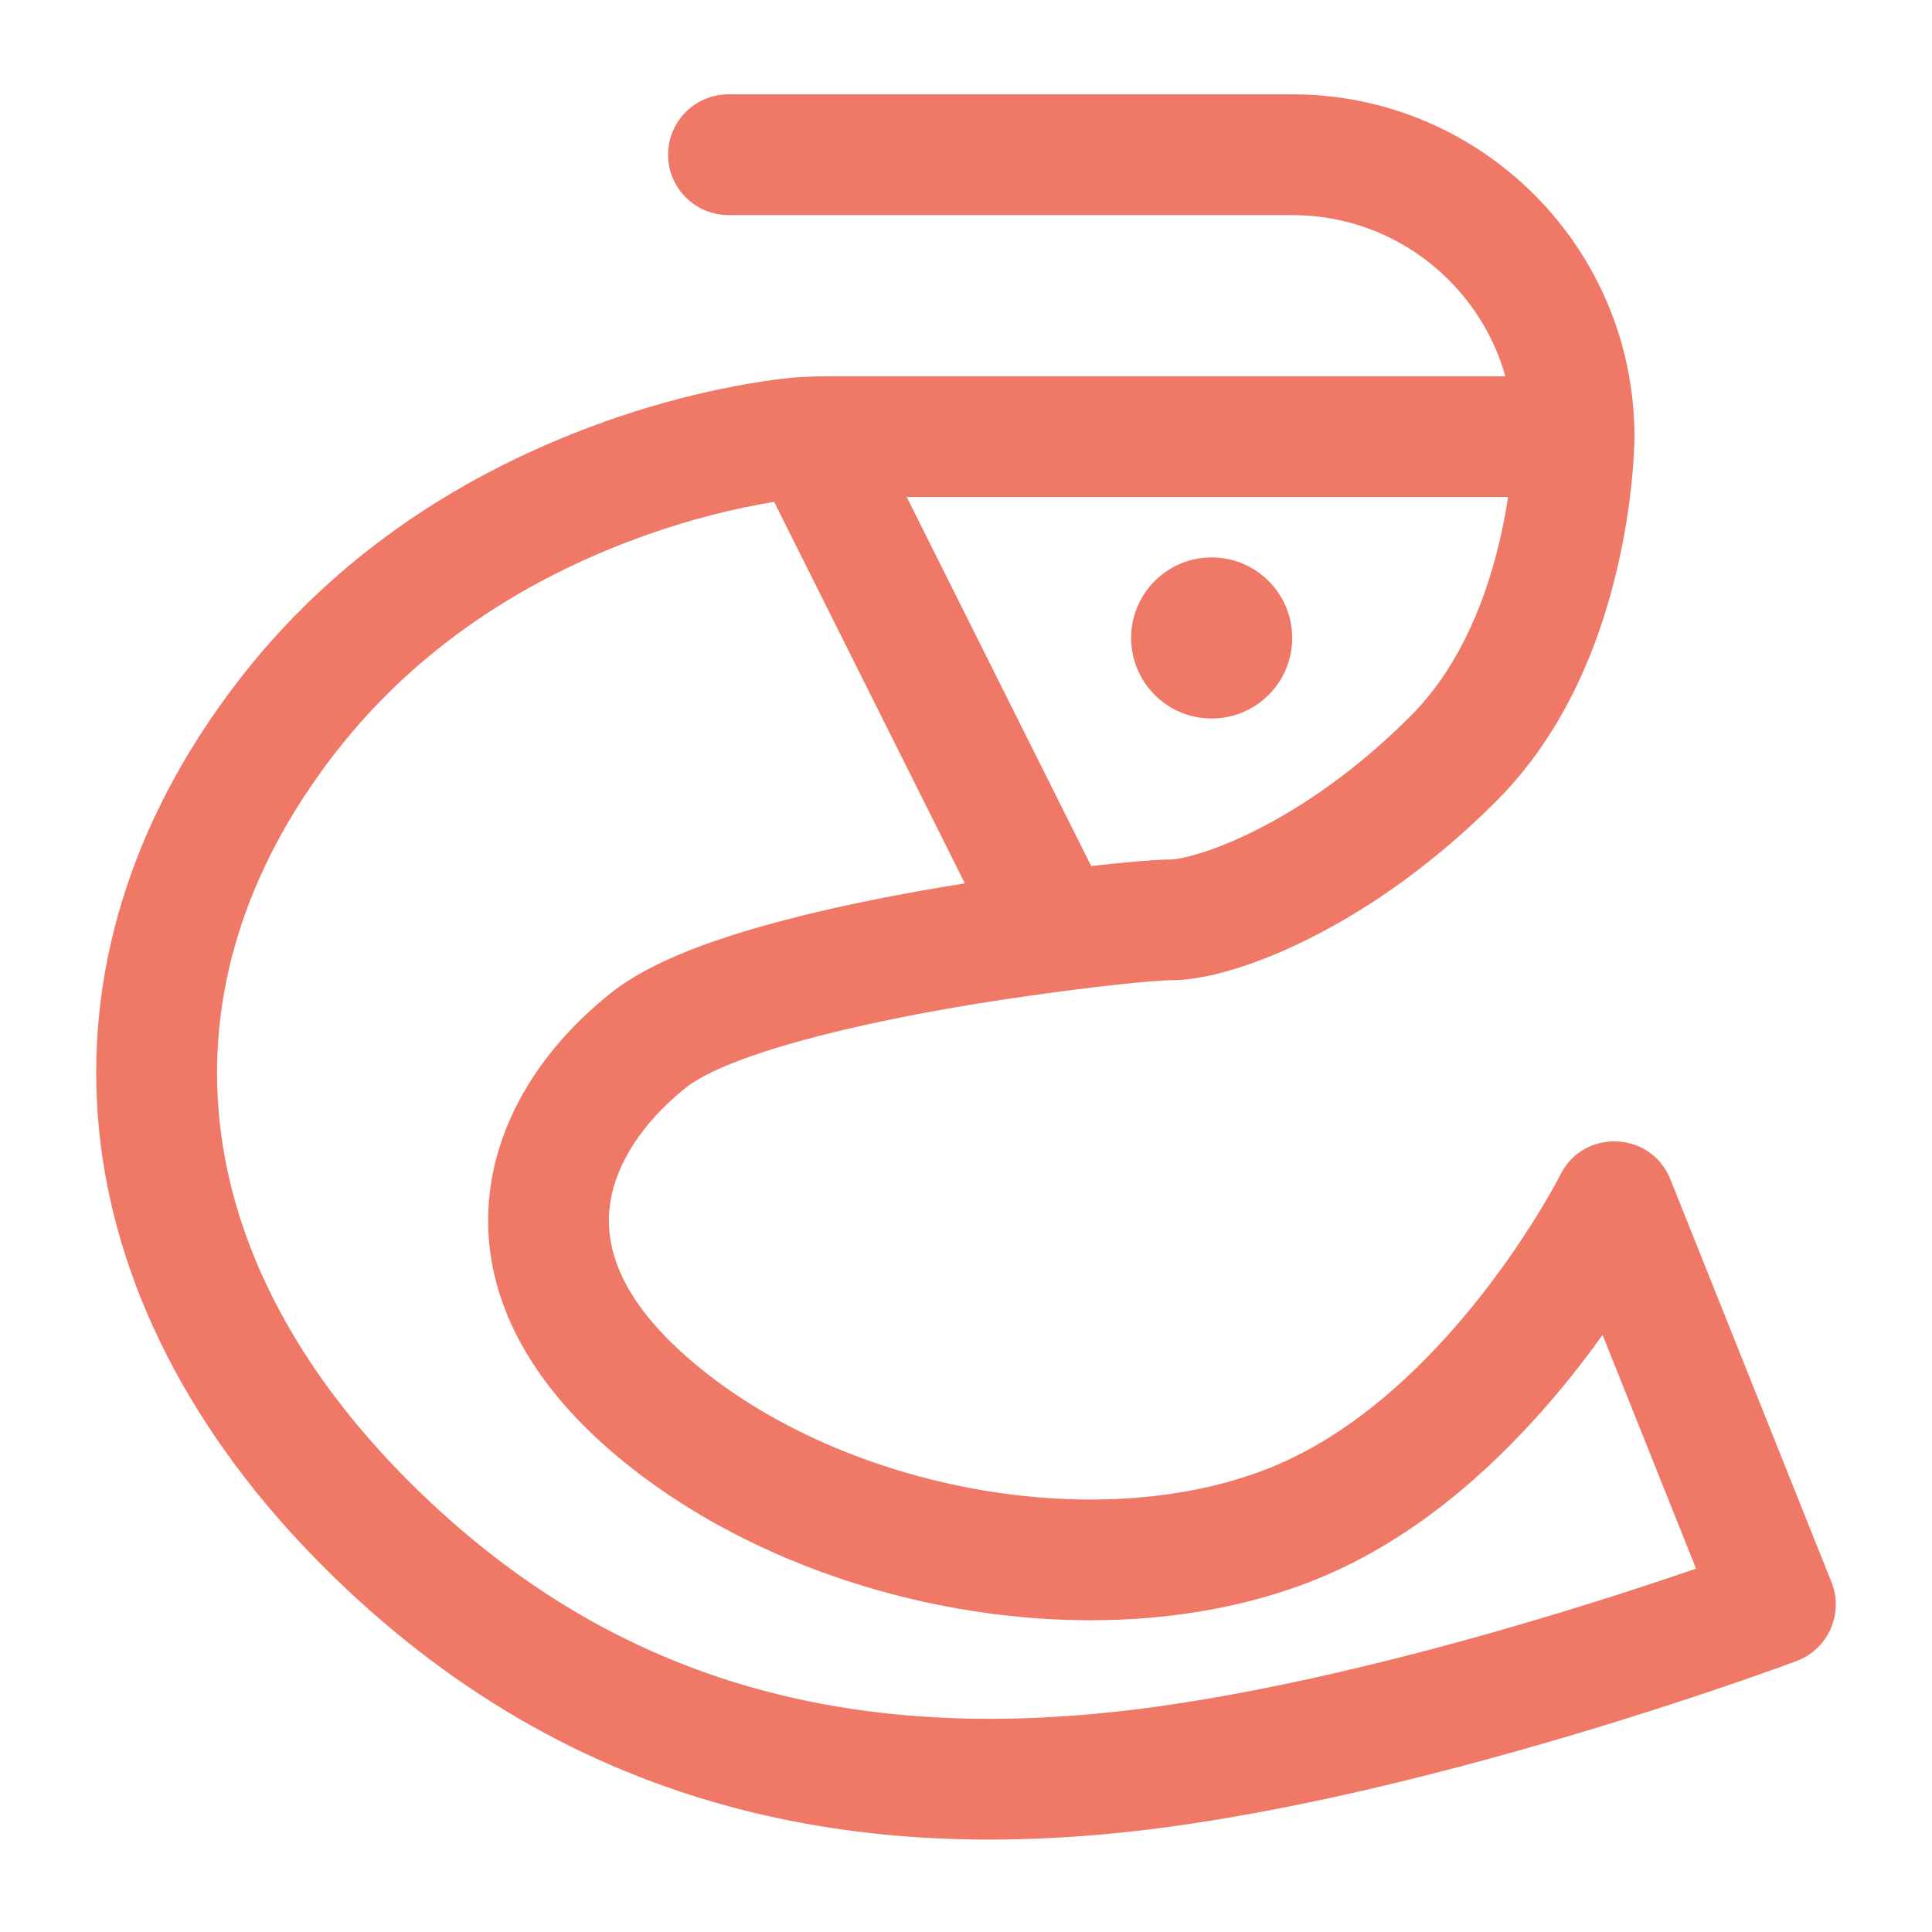
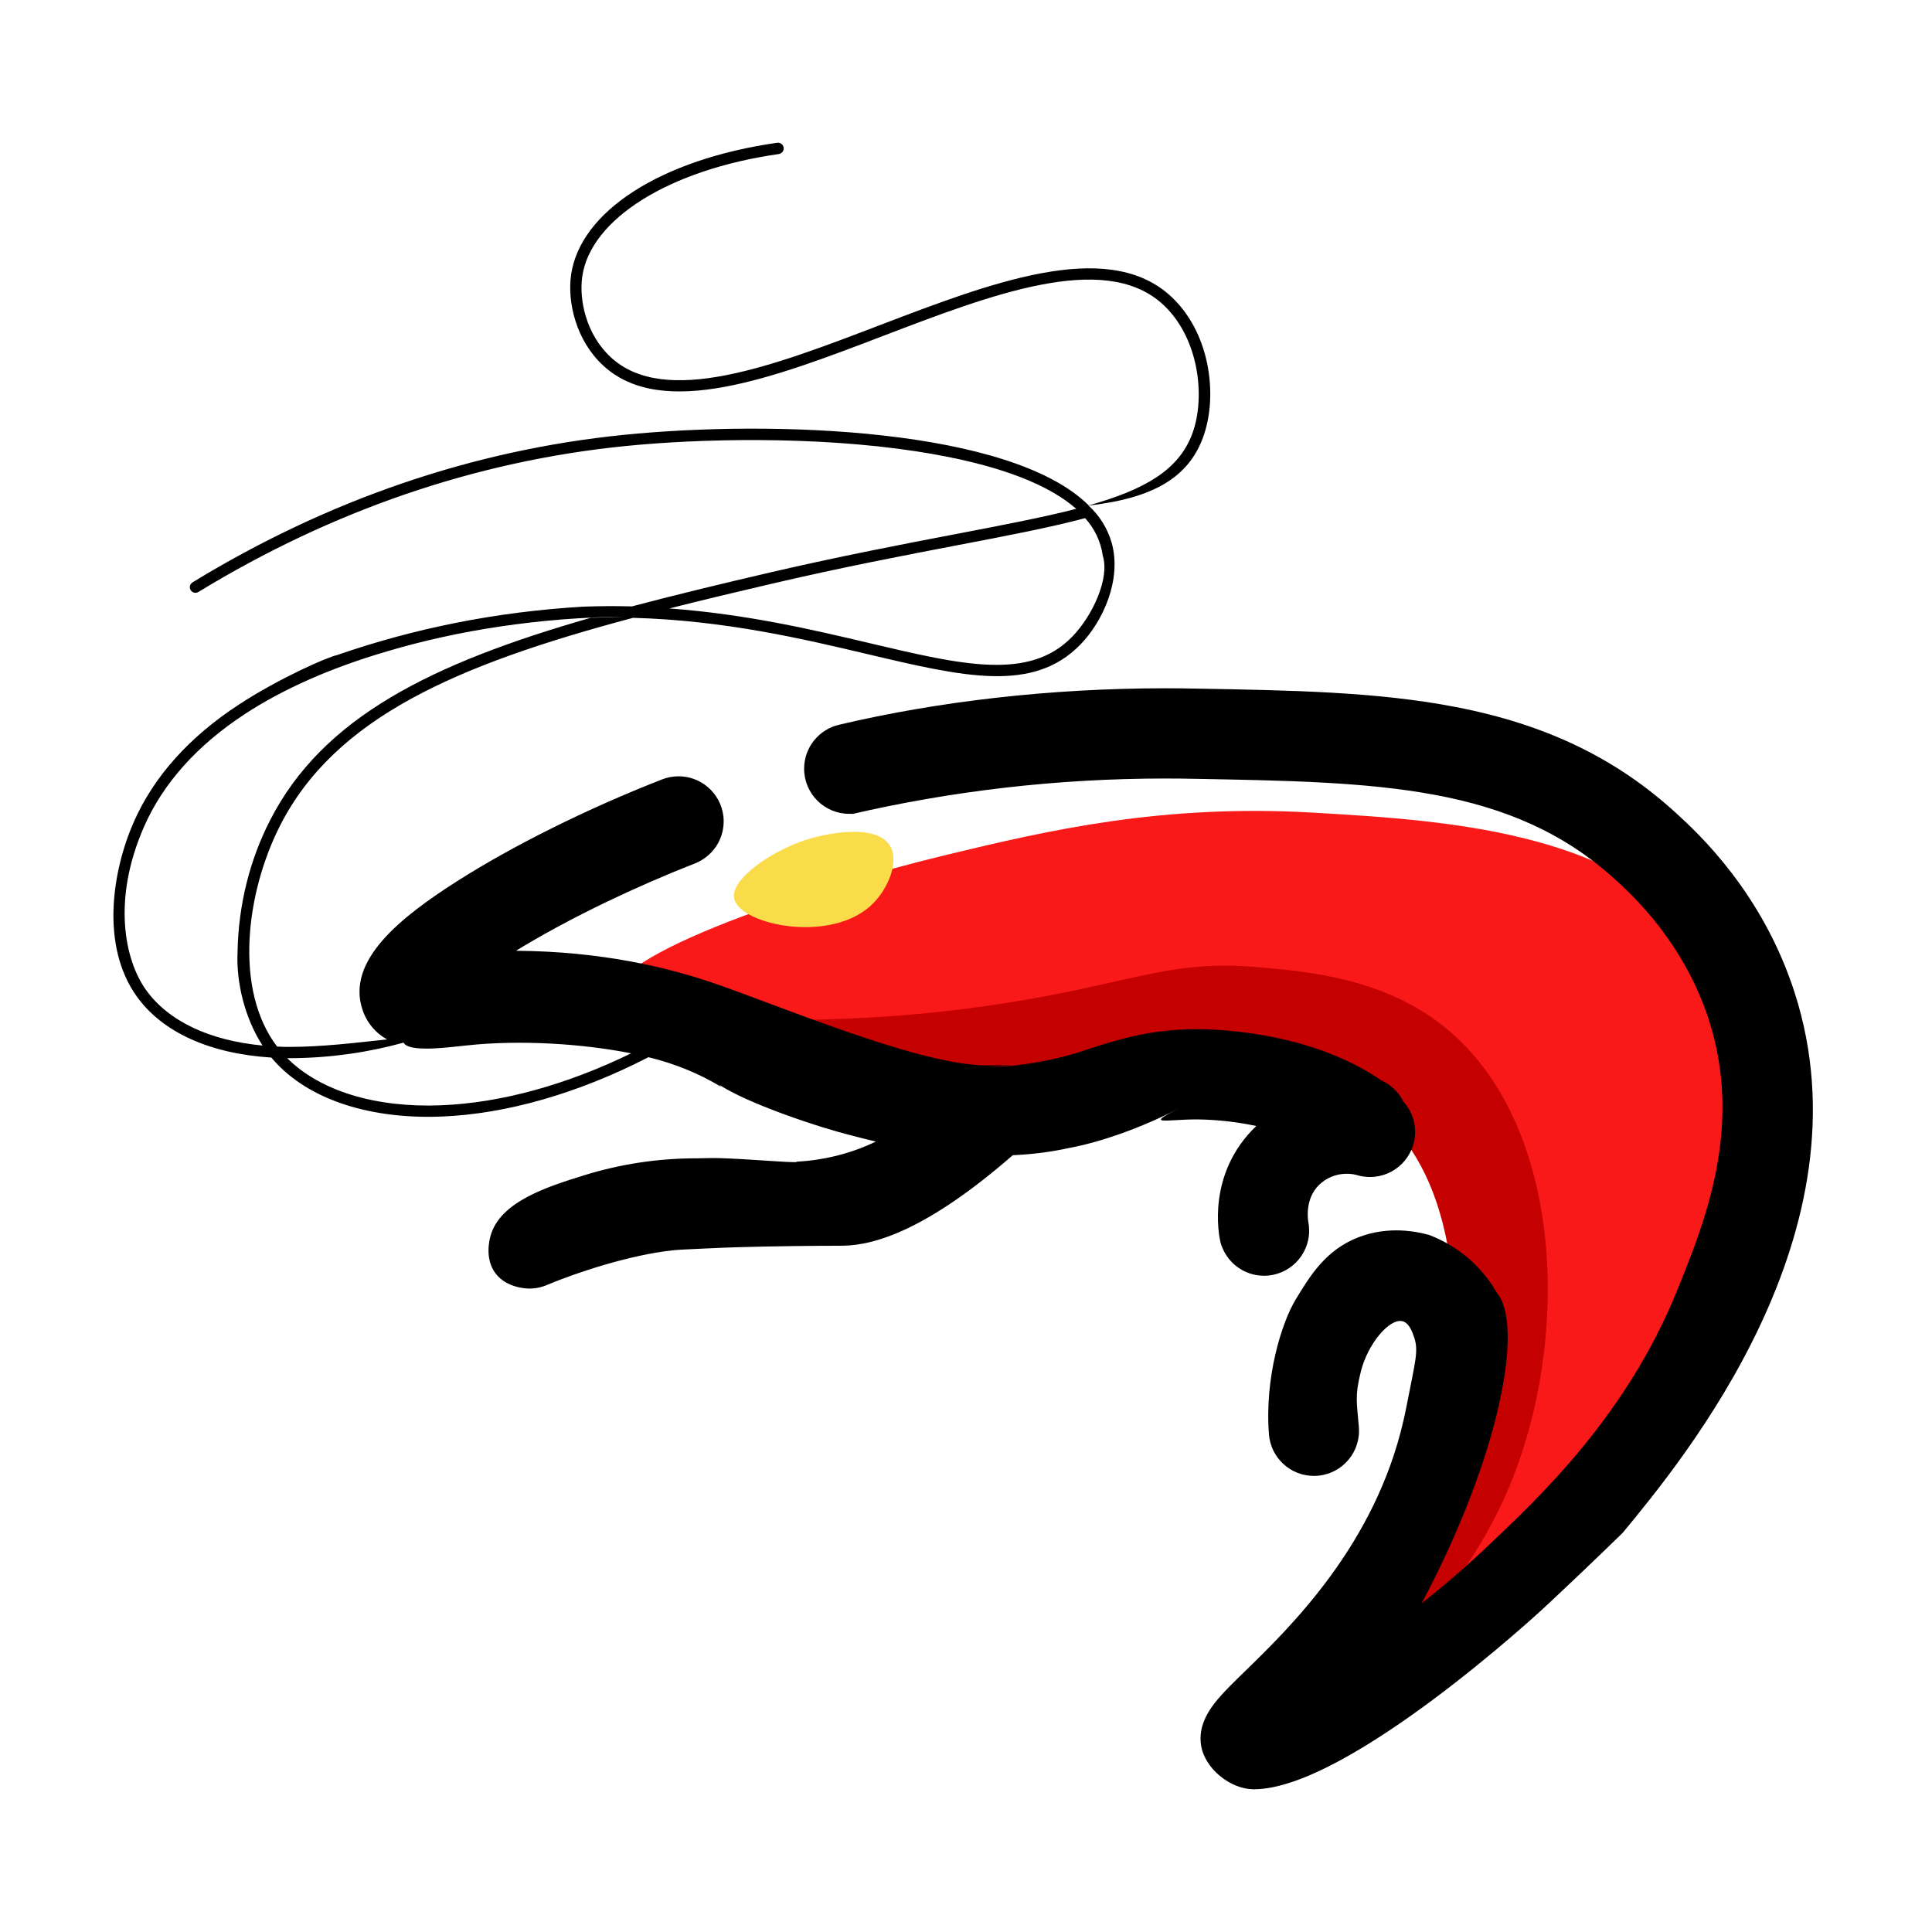
- <svg xmlns="http://www.w3.org/2000/svg" style="width: 1em;height: 1em;vertical-align: middle;fill: #F07867;overflow: hidden;" viewBox="0 0 1024 1024" version="1.1">
-   <path d="M684.894 50c100.183 0 181.395 81.222 181.395 181.413 0 0.362-0.006 0.723-0.018 1.082l-0.008 0.582-0.016 0.758-0.047 1.685-0.07 1.907-0.07 1.573-0.096 1.864-0.11 1.917-0.062 0.978-0.136 1.994-0.153 2.045c-0.027 0.345-0.054 0.692-0.083 1.041l-0.179 2.118a358.748 358.748 0 0 1-8.322 51.319c-11.377 47.819-31.748 90.229-64.036 122.52-31.59 31.594-65.55 55.962-99.015 72.698l-1.735 0.86-1.73 0.845-0.864 0.417-1.724 0.822-0.86 0.404-1.717 0.799-1.711 0.782-1.706 0.766-1.7 0.75c-0.283 0.124-0.565 0.247-0.848 0.369l-1.69 0.726c-0.562 0.24-1.123 0.476-1.683 0.71l-1.675 0.692c-0.279 0.114-0.557 0.228-0.835 0.34l-1.664 0.669c-0.553 0.22-1.105 0.437-1.656 0.651l-1.646 0.635c-0.274 0.104-0.547 0.208-0.82 0.31l-1.634 0.61-1.623 0.592-1.613 0.575-0.803 0.281-1.598 0.549c-1.061 0.36-2.116 0.709-3.162 1.045l-1.564 0.497c-0.778 0.243-1.553 0.48-2.322 0.71l-1.533 0.452c-0.509 0.148-1.015 0.292-1.52 0.434l-1.506 0.415-0.748 0.201-1.485 0.388-1.471 0.37-1.456 0.351c-8.451 1.995-16.13 3.039-22.698 3.039l-0.421 0.002-0.923 0.016c-0.488 0.013-1.016 0.03-1.58 0.055l-1.182 0.057-1.279 0.072-1.375 0.087-1.468 0.102-1.558 0.118-1.646 0.131-1.731 0.147-1.813 0.16-1.893 0.174-1.97 0.187-3.093 0.307-3.25 0.335-3.4 0.364-2.344 0.258-2.404 0.27-3.71 0.426-3.83 0.452-2.614 0.315-2.66 0.326-4.07 0.508-4.158 0.53-2.816 0.367-4.285 0.567-2.892 0.39-4.386 0.6-2.951 0.41-2.97 0.42-2.987 0.427-4.504 0.655-3.015 0.446-3.022 0.453-3.026 0.46-4.541 0.702-3.024 0.476-3.02 0.482-3.01 0.487-3 0.493-2.987 0.499-2.971 0.503-2.952 0.508-2.93 0.512-3.472 0.618a1023.574 1023.574 0 0 0-32.678 6.4l-3.634 0.784-3.587 0.79c-46.324 10.303-80.499 22.03-94.424 33.173-23.045 18.438-37.604 40.945-40.232 62.867-3.016 25.155 8.993 51.875 41.317 80.17 78.55 68.759 215.594 95.574 308.512 58.402 33.314-13.327 65.051-37.744 94.298-70.244 16.857-18.732 31.799-38.925 44.58-59.108l0.633-1.002 1.241-1.983 1.208-1.952c0.397-0.645 0.789-1.285 1.175-1.92l1.141-1.888 0.559-0.932 1.091-1.838 0.533-0.906 1.041-1.786 1.007-1.75 0.491-0.86 0.957-1.695 0.762-1.367 0.843-1.53 0.77-1.418 0.694-1.3 0.569-1.083 0.787-1.528c12.682-23.933 47.805-22.222 57.956 3.16l85.367 213.447c6.663 16.661-1.673 35.544-18.475 41.845l-1.707 0.634-5.485 2.004-6.217 2.234-3.223 1.146-4.45 1.57-4.626 1.616-3.58 1.242-3.674 1.267-6.329 2.162-5.387 1.823c-31.63 10.655-65.602 21.286-100.752 31.235-44.746 12.665-88.286 23.33-129.524 31.349-17.893 3.48-35.211 6.43-51.896 8.813-84.576 12.083-161.86 9.994-233.982-8.707-81.356-21.095-154.743-63.138-220.014-128.413-141.204-141.212-160.63-319.26-45.43-469.03 43.337-56.34 98.997-97.22 162.225-124.994 43.807-19.243 86.241-30.192 123.12-35.183 4.887-0.663 9.713-1.1 14.891-1.37l1.843-0.088c0.31-0.014 0.62-0.027 0.933-0.039l1.894-0.068a289.02 289.02 0 0 1 3.91-0.099l2.024-0.031 2.075-0.02 2.13-0.012h356.87c-13.761-48.699-58.15-84.54-111.04-85.397l-1.942-0.016h-298.79c-17.673 0-32-14.327-32-32 0-17.496 14.042-31.713 31.471-31.996l0.53-0.004h298.79z m-274.59 215.998c-21.14 3.468-44.403 9.25-68.585 17.875l-2.62 0.944a419.857 419.857 0 0 0-25.173 10.102C260 318.607 213.01 353.117 176.69 400.336c-94.833 123.29-79.32 265.475 39.956 384.758C273.86 842.31 337.173 878.58 407.47 896.809c63.24 16.398 132.155 18.261 208.867 7.302 15.585-2.227 31.853-4.999 48.731-8.28 39.335-7.65 81.178-17.898 124.31-30.107a2056.772 2056.772 0 0 0 50.146-14.893l5.75-1.796a2120.064 2120.064 0 0 0 44.557-14.529l5.24-1.78 3.863-1.325-49.546-123.883-1.169 1.63c-9.792 13.588-20.446 26.981-31.953 39.884l-1.385 1.546c-35.293 39.218-74.582 69.444-118.1 86.853-115.835 46.34-278.205 14.57-374.437-69.666-47.335-41.435-68.416-88.34-62.708-135.946 4.834-40.316 28.608-77.07 63.793-105.222 5.638-4.51 12.22-8.735 19.735-12.728l1.515-0.796c4.329-2.246 8.957-4.418 13.883-6.527l1.751-0.742 0.885-0.37 1.788-0.733 0.903-0.366 1.825-0.726 1.85-0.722c1.55-0.6 3.128-1.195 4.73-1.785l1.936-0.705c0.325-0.118 0.65-0.235 0.977-0.351l1.972-0.7 0.996-0.348 2.009-0.692c0.674-0.23 1.351-0.46 2.033-0.689l2.058-0.685 2.083-0.68 2.107-0.677 2.131-0.674 2.156-0.67 2.18-0.665c0.73-0.222 1.466-0.443 2.205-0.663l1.382-0.41c1.387-0.41 2.788-0.816 4.201-1.221l2.844-0.806c1.431-0.402 2.875-0.801 4.33-1.198l2.93-0.79a680.056 680.056 0 0 1 12.045-3.099l3.092-0.758c1.035-0.252 2.076-0.503 3.122-0.753l3.154-0.746a813.18 813.18 0 0 1 1.588-0.37l3.199-0.737 1.61-0.366 3.244-0.727c1.086-0.241 2.177-0.482 3.273-0.72l3.301-0.715 1.662-0.355 3.343-0.705a993.3 993.3 0 0 1 1.683-0.35l3.385-0.695 3.412-0.688c0.571-0.115 1.143-0.228 1.716-0.342l3.453-0.68c1.155-0.225 2.314-0.449 3.478-0.672l3.504-0.666 3.53-0.66 3.553-0.654 3.579-0.646 1.798-0.322 3.122-0.55 3.144-0.546 3.164-0.54 3.182-0.535 3.197-0.53 3.208-0.523 3.219-0.517 0.615-0.098z m389.017-2.585H480.562l97.805 195.633 1.681-0.19 2.686-0.298 2.63-0.286 3.838-0.405 3.698-0.376 2.384-0.233 2.317-0.22 2.245-0.205 2.172-0.192 2.096-0.177 2.017-0.162 1.936-0.147 1.852-0.131 1.766-0.116 1.676-0.1 1.585-0.085 0.756-0.036 1.442-0.06c1.393-0.051 2.638-0.077 3.724-0.077l0.233-0.005 0.287-0.017 0.34-0.027 0.391-0.039 0.44-0.05 0.487-0.065 0.532-0.076 0.575-0.09 0.616-0.105 0.857-0.156c2.698-0.513 5.868-1.3 9.387-2.356 8.939-2.682 19.259-6.825 30.228-12.311 27.355-13.68 55.693-34.013 82.385-60.708 22.771-22.774 38.167-54.828 47.03-92.082a294.103 294.103 0 0 0 4.532-23.167l0.133-0.883zM642.21 295.447c23.574 0 42.684 19.113 42.684 42.69 0 23.576-19.11 42.69-42.684 42.69-23.574 0-42.684-19.114-42.684-42.69 0-23.577 19.11-42.69 42.684-42.69z" />
+ <svg xmlns="http://www.w3.org/2000/svg" width="200" height="200" viewBox="0 0 1056 1024" version="1.1">
+   <path d="M333.994 531.026c-3.39-25.618 112.102-62.628 183.84-79.899 55.65-13.401 117.551-27.788 200.497-22.918 73.577 4.314 175.753 10.319 218.125 80.443 13.635 22.573 16.089 43.531 18.271 62.122 11.33 96.703-50.546 172.006-84.042 212.861-38.97 47.452-91.463 91.957-103.225 83.13-10.54-7.902 21.13-51.471 33.151-137.879 5.967-42.915 9.209-64.49-1.516-86.779-31.708-65.871-138.077-70.666-144.858-70.889-63.972-2.084-76.436 26.666-143.773 17.591-10.121-1.369-34.446-8.519-83.117-22.832-88.493-26.037-92.759-30.537-93.351-34.951z" fill="#FA1919" />
+   <path d="M395.945 547.175c1.516-10.823 58.178 1.023 160.589-16.027 65.341-10.911 83.968-22.61 131.285-18.492 26.222 2.281 65.76 5.77 98.231 29.982 68.546 51.113 73.452 170.772 39.117 253.397-37.182 89.467-120.386 135.501-127.586 128.782-8.63-8.013 94.275-87.593 97.172-209.939 0.395-16.409 2.195-90.971-45.344-125.564-26.777-19.492-58.548-18.492-114.050-16.767-66.388 2.073-75.794 15.743-125.404 12.883-59.805-3.489-115.541-27.357-114.012-38.256z" fill="#C40000" />
+   <path d="M486.471 446.342c5.178 8.63-1.072 23.091-9.049 31.252-22.129 22.659-72.577 12.118-76.090-2.182-2.626-10.676 20.292-26.063 38.217-32.054 13.155-4.389 39.673-9.098 46.921 2.983z" fill="#FADC4A" />
+   <path d="M766.954 585.813c-2.615-5.017-6.758-8.932-11.805-11.193-37.609-25.879-86.711-28.086-100.877-28.086-25.273 0-42.717 5.559-58.116 10.455-16.595 5.898-35.759 9.66-55.691 10.433 19.38-1.753 10.66-1.069 1.78-1.069-1.977 0-3.946-0.035-5.908-0.101-37.452-1.434-112.816-33.575-147.31-45.249-24.397-8.211-60.052-17.001-106.998-17.333q2.466-1.516 5.153-3.107c26.567-15.769 59.46-31.61 92.623-44.603 9.291-3.675 15.742-12.578 15.742-22.988 0-13.618-11.039-24.657-24.657-24.657-3.271 0-6.394 0.638-9.251 1.793-40.876 15.968-81.831 36.383-112.195 55.789s-60.483 43.149-51.262 70.135c2.35 7.024 7.162 12.691 13.388 16.096-18.128 1.943-35.657 4.090-53.686 4.099q-2.988-0.001-6.414-0.187c-23.584-30.82-17.173-83.833 1.59-120.743 30.057-59.065 96.322-87.852 192.963-113.605 50.028 1.393 92.809 11.49 128.214 19.861 52.519 12.402 90.453 21.378 116.355-5.326 12.181-12.55 22.697-35.308 17.025-55.6-2.374-8.1-6.786-14.985-12.649-20.297 35.618-4.015 54.492-15.505 62.493-36.969 8.63-23.127 3.958-58.83-18.752-78.544-34.791-30.18-97.394-6.164-157.988 16.976-57.709 22.092-117.329 44.912-146.917 17.433-13.29-12.329-17.395-31.006-15.559-44.012 4.463-31.561 47.612-58.498 107.43-67.017 1.521-0.222 2.676-1.517 2.676-3.083 0-1.719-1.394-3.113-3.113-3.113-0.155 0-0.306 0.011-0.455 0.033-63.499 9.072-107.733 37.451-112.652 72.292-2.059 14.585 2.54 35.518 17.469 49.387 32.387 30.094 93.844 6.571 153.278-16.175 58.881-22.511 119.757-45.812 151.737-18.049 20.416 17.716 24.73 51.026 17.013 71.726-7.397 19.725-25.89 30.401-56.55 39.019-42.473-42.113-171.967-46.848-254.321-38.526s-161.501 35.444-235.471 80.566c-0.919 0.545-1.524 1.531-1.524 2.659 0 1.702 1.38 3.083 3.082 3.083 0.611 0 1.18-0.177 1.659-0.485 73.206-44.633 151.627-71.498 232.994-79.696 40.881-4.142 104.162-5.573 159.207 2.835 47.686 7.286 73.687 19.257 87.532 31.45-18.111 4.66-40.017 8.852-65.895 13.808-29.268 5.597-62.431 11.947-101.363 20.959-26.889 6.263-52.087 12.329-75.561 18.555-8.63-0.221-17.518-0.197-26.604 0.147-47.802 2.798-92.537 11.897-134.7 26.502-5.264 1.075-31.979 12.874-53.615 27.065-27.134 17.728-46.367 39.242-57.302 63.961-11.762 26.604-18.418 67.584 1.54 95.495 14.030 19.627 39.945 31.326 73.588 33.434 17.321 20.773 48.191 32.387 85.694 32.387q3.612 0 7.311-0.147c35.591-1.393 74.907-12.761 113.111-32.436 14.791 3.596 27.814 9.039 39.693 16.19-2.966-3.479 0.571 2.5 33.587 14.681 16.804 6.164 29.872 9.863 34.039 10.948 4.721 1.233 10.418 2.762 16.964 4.278-12.713 6.195-27.562 10.169-43.242 11.004 1.351 0.646-8.943-0.033-21.987-0.895-25.827-1.702-26.691-0.9-32.251-0.937-0.183-0.001-0.401-0.001-0.62-0.001-21.367 0-41.978 3.249-61.361 9.281-19.806 6.18-46.039 14.279-51.193 33.29-0.443 1.639-3.316 12.242 2.786 20.329s17.186 8.285 18.492 8.297c3.695-0.016 7.196-0.829 10.345-2.277 14.693-6.143 44.454-16.217 68.506-18.682 2.676-0.272 7.718-0.505 17.814-0.974 12.945-0.604 23.239-0.863 31.006-1.023 23.633-0.481 40.462-0.431 43.642-0.469 18.011-0.234 46.724-9.247 92.906-49.474 10.772-0.462 20.941-1.797 30.807-3.945 17.332-3.221 39.699-11.071 60.342-21.783-19.399 9.762-8.119 6.174 9.462 6.162 11.193 0.127 22.022 1.365 32.478 3.609-27.251 26.090-20.458 59.684-19.583 63.518 2.894 10.634 12.464 18.324 23.829 18.324 13.618 0 24.657-11.039 24.657-24.657 0-1.575-0.148-3.115-0.429-4.608-0.148-0.771-2.17-12.384 5.695-20.238 3.923-3.863 9.311-6.249 15.257-6.249 2.159 0 4.245 0.315 6.214 0.901 1.849 0.546 4.147 0.882 6.525 0.882 13.618 0 24.657-11.039 24.657-24.657 0-6.534-2.542-12.475-6.691-16.887zM422.241 302.964c38.81-9.037 71.923-15.374 101.093-20.959 27.578-5.277 50.745-9.714 69.778-14.794 5.097 5.605 8.585 12.758 9.683 20.676 3.817 12.402-5.726 32.768-16.711 44.098-23.423 24.188-59.965 15.559-110.511 3.612-30.957-7.311-67.509-15.94-109.722-19.023 17.913-4.549 36.701-9.024 56.39-13.611zM79.771 525.034c-11.527-16.125-18.69-49.226-0.924-89.43 10.442-23.621 28.91-44.222 54.886-61.248 21.13-13.845 47.291-25.396 77.743-34.31 38.959-11.609 83.777-18.517 130.135-19.001l-18.761 0.644c-86.606 24.829-146.523 54.245-175.297 110.807-10.764 20.958-17.257 45.663-17.705 71.841-0.812 16.306 3.835 36.033 13.661 51.147-29.145-2.786-51.532-13.364-63.738-30.451zM241.113 588.143c-36.073 1.418-66.228-7.914-84.128-25.766h2.65c21.171-0.183 41.574-3.129 60.973-8.496 0.999 2.304 5.902 3.185 11.004 3.227 5.74 0.239 13.655-0.623 23.678-1.709 28.947-3.131 63.158-0.949 89.689 4.339-35.321 17.198-71.233 27.11-103.867 28.391z" fill="#000000" />
+   <path d="M685.303 962h-0.431c-12.157-0.209-26.654-11.095-28.478-24.657-1.233-9.443 3.328-17.58 9.159-24.509 3.76-4.476 8.827-9.407 15.237-15.645 24.73-24.090 70.764-68.915 86.298-136.647 0.419-1.812 1.097-4.795 1.85-8.692 4.611-23.721 6.473-29.378 4.093-36.653-1.085-3.328-2.873-8.186-6.521-9.049-7.065-1.665-18.923 12.329-22.709 27.566-3.378 13.562-2.158 16.804-1.060 30.339 0.051 0.596 0.081 1.29 0.081 1.99 0 13.618-11.039 24.657-24.657 24.657-12.917 0-23.514-9.933-24.571-22.577-2.471-31.084 6.922-61.164 14.603-73.838 7.902-13.043 16.446-27.122 34.334-34.026 16.532-6.386 31.894-3.107 38.674-1.233 15.988 6.16 28.879 17.392 36.99 31.691 14.863 17.597 1.782 88.916-41.195 169.679 8.802-6.928 21.082-17.075 34.963-30.169 30.303-28.589 77.213-72.836 104.902-141.27 14.72-36.393 36.011-88.628 17.26-147.225-13.66-42.594-41.843-68.397-51.113-76.868-56.981-52.051-129.743-53.357-230.466-55.181-4.633-0.102-10.089-0.16-15.561-0.16-59.258 0-116.929 6.797-172.275 19.653 3.423-0.585 1.476-0.346-0.528-0.346-13.621 0-24.663-11.042-24.663-24.663 0-11.721 8.175-21.531 19.133-24.041 53.696-12.676 115.159-19.925 178.315-19.925 5.786 0 11.557 0.061 17.314 0.182 52.51 0.948 98.605 1.774 141.472 10.071 49.313 9.542 87.605 27.985 120.436 58.029 11.65 10.665 47.119 43.149 64.773 98.195 41.917 130.569-60.409 254.444-94.015 295.14-17.333 16.89-32.263 30.969-43.617 41.547 0 0-106.381 98.627-158.025 98.627z" fill="#000000" />
</svg>
